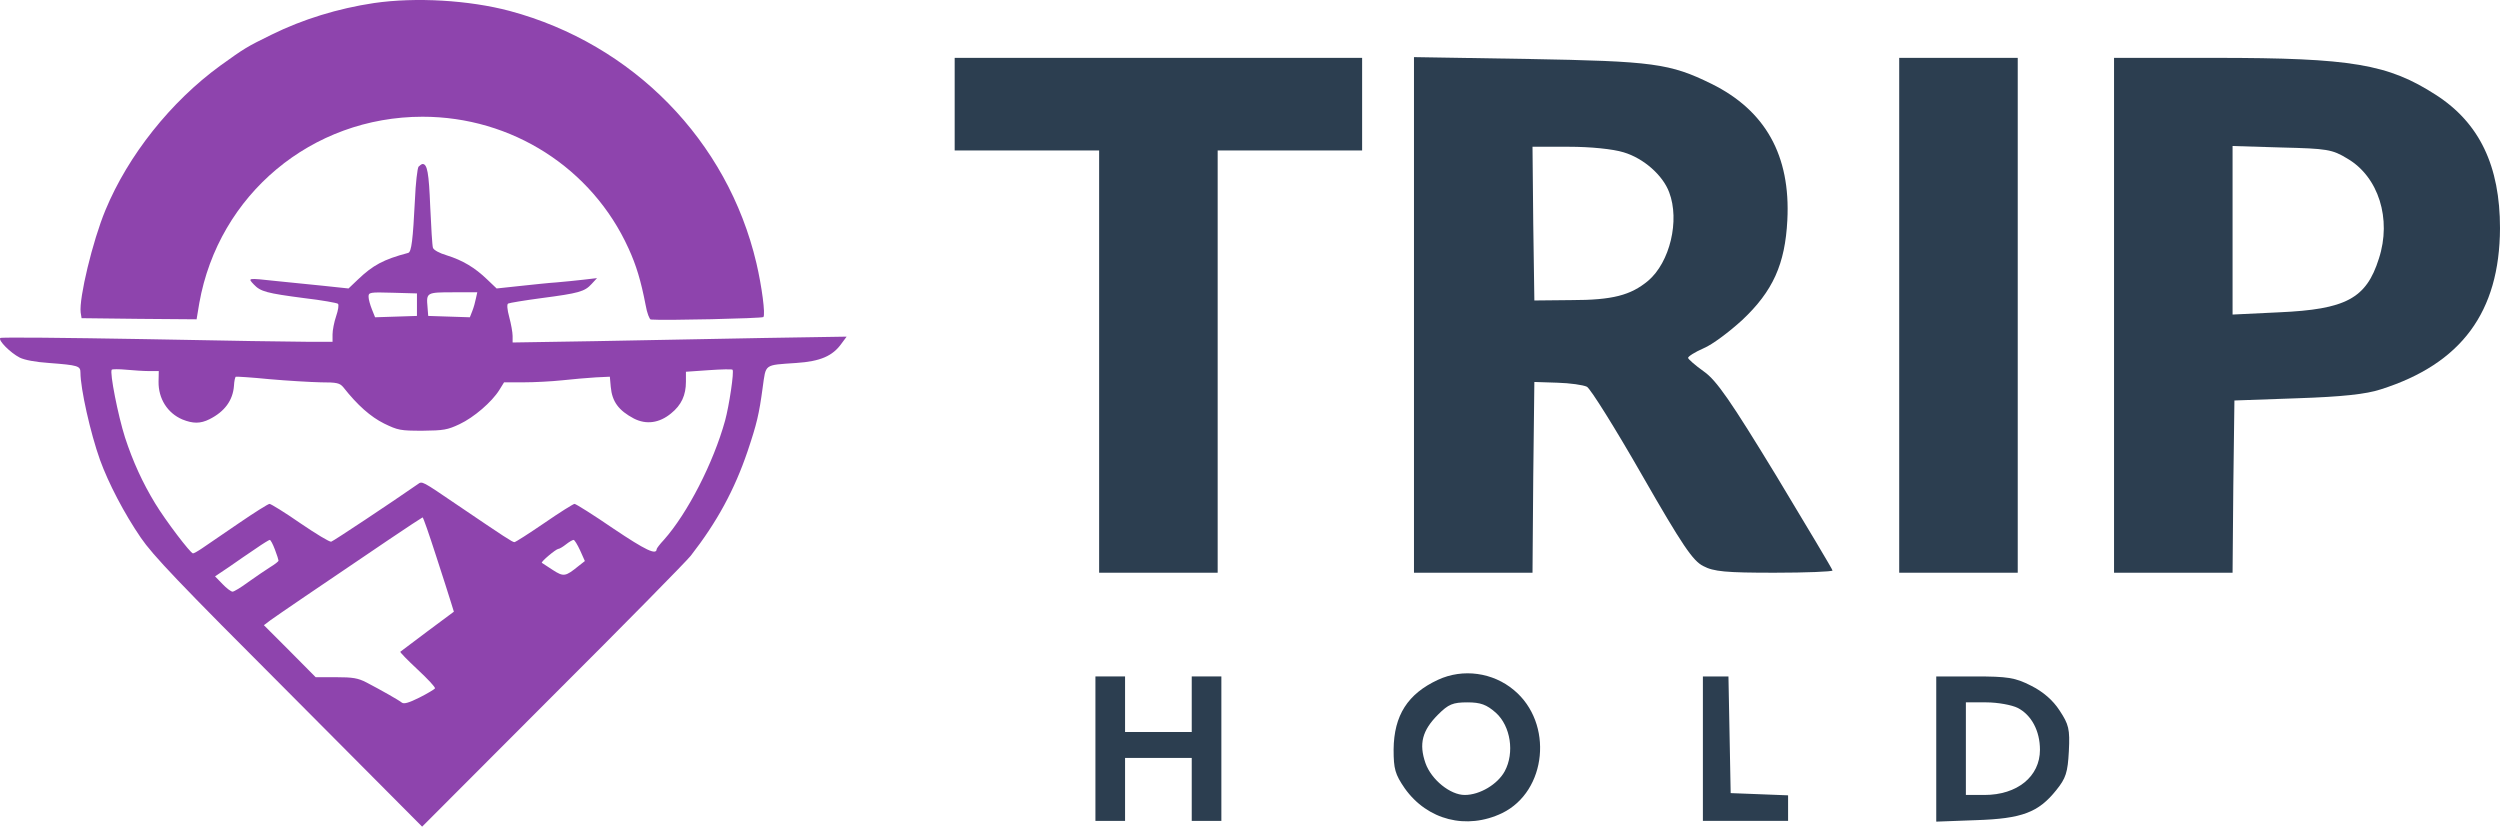
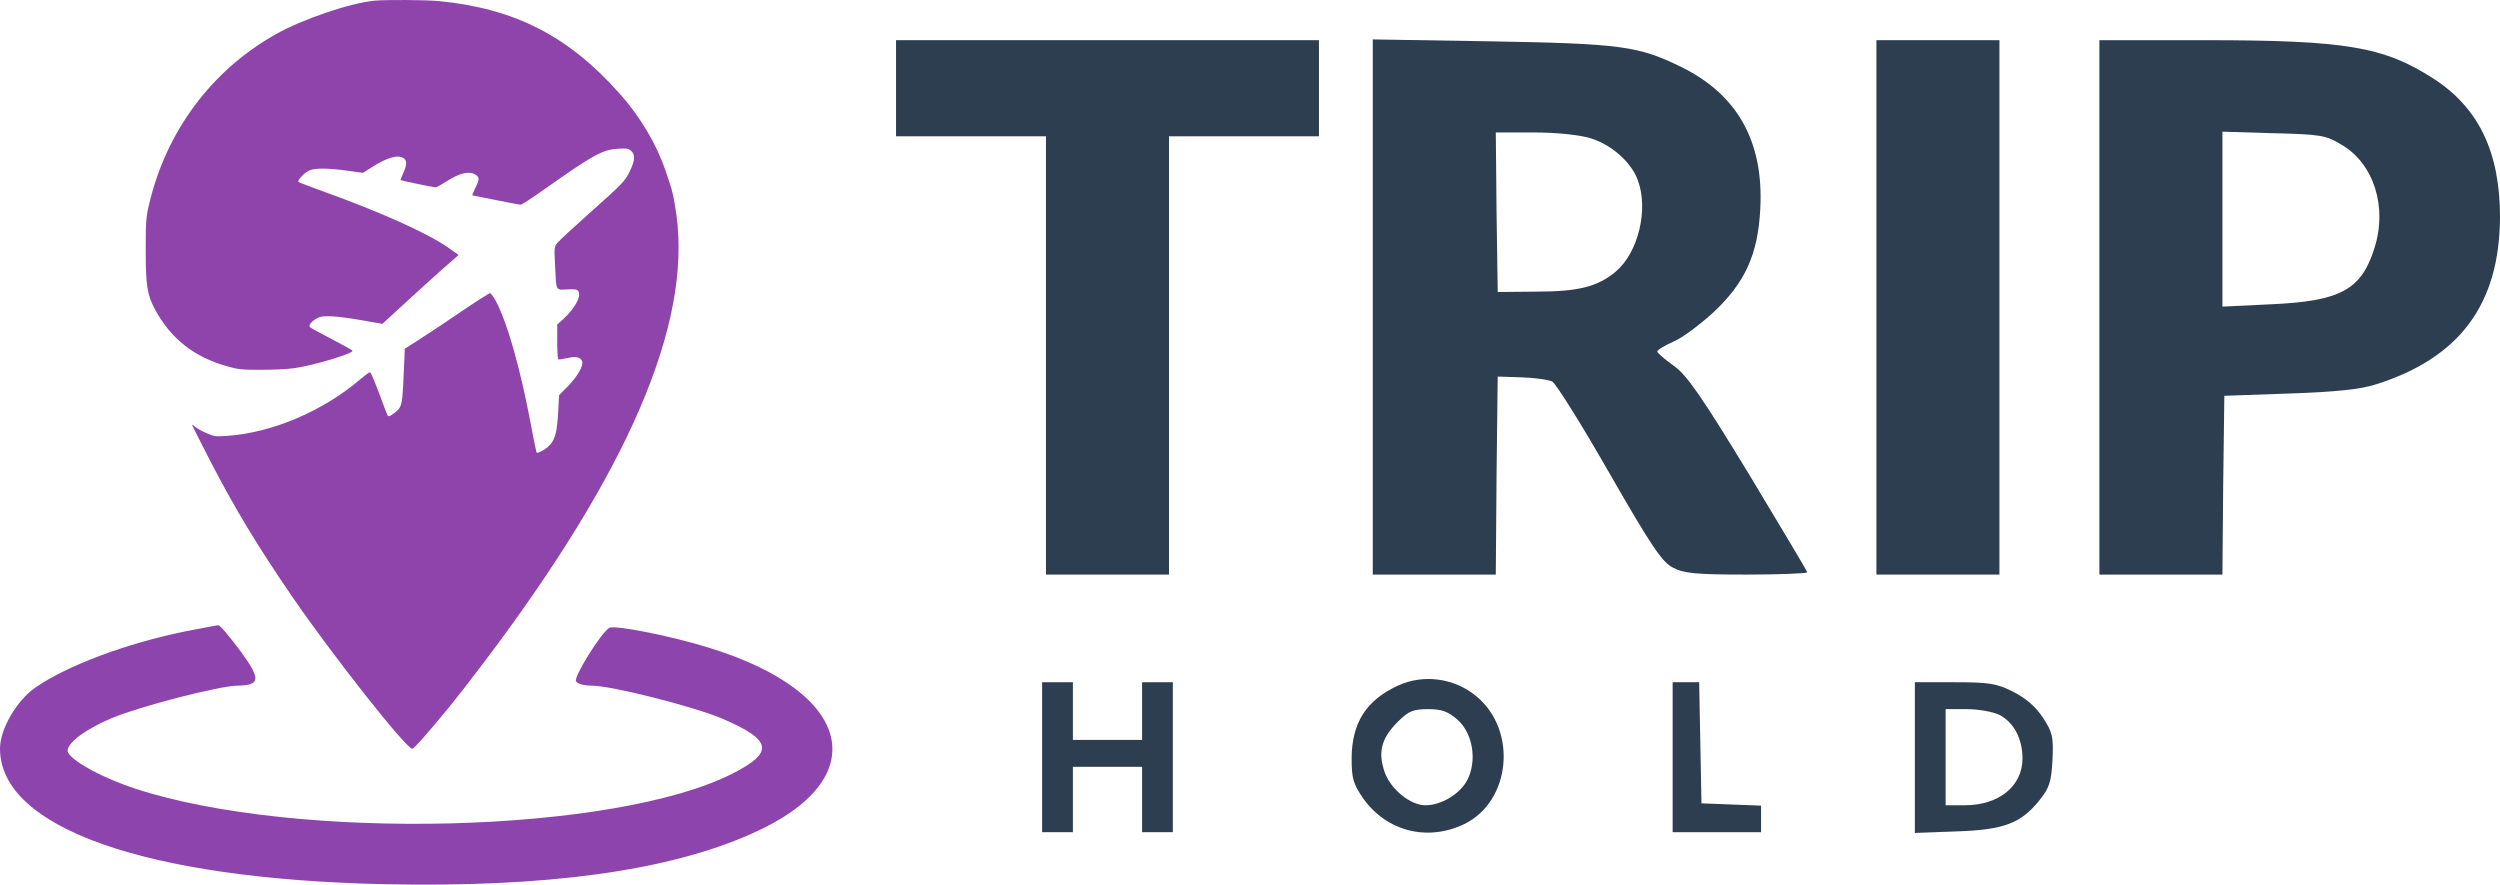
- <svg xmlns="http://www.w3.org/2000/svg" viewBox="337.939 292.369 674.94 223.176">
-   <g transform="matrix(0.060768, 0, 0, -0.060768, 278.8364, 548.1169)" fill="#000000" stroke="none" style="">
-     <path d="M2634 4195 c-160 -24 -316 -72 -454 -140 -114 -56 -120 -60 -230 -139 -218 -159 -408 -397 -509 -641 -57 -137 -118 -392 -110 -455 l4 -25 255 -3 256 -2 12 72 c86 483 500 828 992 828 396 0 753 -228 915 -585 34 -74 55 -143 76 -252 6 -35 17 -63 23 -64 57 -5 493 5 500 11 10 10 -7 138 -31 240 -128 544 -548 973 -1096 1120 -181 48 -417 62 -603 35z" style="fill: rgb(142, 68, 173);" />
-     <path d="M2832 3468 c-5 -7 -13 -74 -16 -148 -9 -176 -15 -231 -30 -235 -110 -29 -157 -55 -223 -118 l-42 -40 -113 12 c-62 6 -156 16 -208 21 -130 14 -127 14 -100 -15 30 -32 57 -39 225 -61 77 -9 144 -21 149 -25 5 -4 1 -29 -8 -55 -9 -26 -16 -63 -16 -81 l0 -33 -102 0 c-57 0 -387 5 -735 12 -348 6 -636 9 -639 5 -11 -10 45 -66 86 -87 22 -11 71 -20 130 -24 130 -10 140 -13 140 -43 0 -70 44 -268 87 -388 37 -102 107 -237 181 -345 54 -79 167 -198 658 -689 l592 -595 579 580 c319 318 595 599 614 623 117 150 195 294 253 465 41 122 51 164 67 283 15 106 4 99 149 109 107 7 162 31 201 86 l23 31 -372 -6 c-205 -4 -538 -10 -742 -14 l-370 -6 0 29 c0 16 -7 54 -15 84 -9 33 -11 57 -5 60 6 3 72 14 147 24 168 22 193 29 224 63 l24 26 -60 -7 c-33 -4 -87 -9 -120 -12 -33 -2 -106 -10 -163 -16 l-103 -11 -42 40 c-55 53 -109 85 -179 107 -34 10 -59 24 -62 34 -3 9 -8 91 -12 182 -6 151 -13 190 -34 190 -4 0 -12 -6 -18 -12z m-7 -613 l0 -50 -93 -3 -93 -3 -14 35 c-8 20 -15 45 -15 56 0 20 5 21 108 18 l107 -3 0 -50z m262 28 c-3 -16 -10 -41 -16 -56 l-11 -28 -92 3 -93 3 -3 39 c-6 65 -4 66 114 66 l107 0 -6 -27z m-1452 -323 l43 0 -1 -47 c-1 -76 40 -140 106 -168 47 -19 80 -19 120 1 68 34 104 84 109 148 1 21 5 39 8 41 3 1 70 -3 150 -11 80 -7 182 -13 228 -14 72 0 84 -3 100 -22 63 -80 121 -131 181 -161 62 -30 72 -32 171 -32 94 1 111 4 164 29 64 30 144 99 177 152 l21 34 86 0 c48 0 125 4 172 9 47 5 114 11 149 13 l63 3 4 -45 c6 -66 35 -105 103 -141 55 -28 113 -20 165 23 46 37 66 81 66 141 l0 44 101 7 c56 4 104 5 106 2 8 -7 -15 -160 -33 -226 -52 -188 -167 -412 -272 -530 -18 -19 -32 -38 -32 -41 -1 -28 -49 -5 -192 91 -89 61 -167 110 -173 110 -5 0 -66 -38 -134 -85 -69 -47 -128 -85 -133 -85 -9 0 -41 21 -252 164 -162 110 -157 108 -178 93 -118 -82 -375 -253 -384 -255 -7 -2 -68 35 -137 82 -69 48 -131 86 -137 86 -6 0 -68 -39 -138 -87 -70 -48 -142 -97 -161 -110 -19 -13 -37 -23 -41 -23 -11 0 -122 146 -168 222 -56 92 -99 186 -134 293 -31 97 -69 290 -59 301 3 3 33 3 65 0 32 -3 78 -6 101 -6z m1274 -818 c30 -92 60 -186 67 -209 l13 -42 -117 -87 c-64 -48 -119 -89 -121 -91 -2 -2 32 -37 77 -79 45 -42 80 -79 77 -84 -3 -4 -34 -23 -70 -41 -46 -23 -68 -29 -77 -22 -15 12 -91 55 -158 90 -37 19 -60 23 -135 23 l-90 0 -115 116 -115 115 29 22 c29 21 212 146 526 358 80 54 147 98 150 99 3 0 29 -75 59 -168z m-715 25 c9 -23 16 -46 16 -49 0 -4 -17 -17 -37 -29 -21 -13 -64 -43 -97 -66 -32 -24 -64 -43 -70 -43 -7 0 -27 15 -45 34 l-33 34 64 43 c34 24 88 61 118 81 30 21 58 38 61 38 4 0 14 -19 23 -43z m1356 -4 l21 -47 -28 -22 c-58 -47 -66 -49 -114 -18 -24 16 -46 30 -49 32 -6 4 62 61 73 62 5 0 20 9 34 20 14 11 29 20 34 20 4 0 17 -21 29 -47z" style="fill: rgb(142, 68, 173);" />
+ <svg xmlns="http://www.w3.org/2000/svg" viewBox="10.379 326.734 478.284 169.245">
+   <g style="" transform="matrix(0.367145, 0, 0, 0.361251, -6.41621, 319.9158)">
+     <path d="M 142.427 353.219 C 111.324 359.661 80.705 371.396 64.311 382.9 C 54.425 389.803 45.746 404.989 45.746 415.343 C 45.746 457.22 121.451 484.37 245.859 487.131 C 329.761 488.972 393.652 480.229 437.291 460.441 C 501.664 431.68 491.056 385.431 414.628 361.732 C 394.857 355.52 365.925 349.768 363.273 351.378 C 358.934 353.909 344.467 377.608 345.914 379.679 C 346.637 381.06 350.255 381.98 353.871 381.98 C 364.479 381.98 406.189 392.794 421.619 399.237 C 448.14 410.741 449.346 417.184 427.647 428.458 C 366.408 460.211 200.532 464.582 116.147 436.511 C 99.752 430.989 85.286 423.166 81.428 417.874 C 78.776 413.963 88.421 405.909 103.851 399.237 C 118.317 393.024 160.268 381.98 169.671 381.98 C 181.485 381.75 181.726 378.529 171.118 363.803 C 165.573 356.21 160.268 349.768 159.544 349.998 C 158.58 349.998 150.865 351.608 142.427 353.219 Z" style="fill: rgb(142, 68, 173);" fill="#000000" stroke="none" />
+     <g transform="matrix(0.074353, 0, 0, -0.070958, 49.84749, 421.0648)" fill="#000000" stroke="none" style="">
+       <path d="M2570 5663 c-171 -17 -507 -139 -693 -251 -451 -270 -768 -725 -888 -1272 -21 -93 -23 -131 -23 -340 0 -265 11 -334 65 -441 110 -218 273 -355 506 -425 78 -24 104 -26 239 -26 83 0 186 5 230 12 132 19 420 111 409 131 -3 4 -52 34 -108 65 -177 99 -186 104 -192 115 -9 13 21 47 60 66 37 20 138 13 320 -22 l130 -24 150 147 c83 82 203 197 267 258 l117 109 -77 58 c-140 104 -474 264 -866 414 -94 36 -175 69 -179 73 -11 10 38 67 74 85 37 20 133 19 269 -1 l109 -16 60 41 c109 74 185 97 225 68 24 -18 23 -51 -3 -111 -12 -27 -20 -50 -19 -52 5 -4 229 -54 244 -54 8 0 43 20 79 45 92 63 160 79 203 49 28 -19 28 -37 -3 -101 -13 -29 -22 -53 -20 -53 2 0 76 -16 165 -35 89 -19 167 -35 174 -35 7 0 82 52 167 116 344 259 405 294 515 302 64 4 74 2 94 -18 28 -28 24 -73 -12 -152 -33 -72 -50 -91 -282 -311 -111 -105 -212 -204 -224 -221 -23 -30 -24 -35 -17 -171 9 -194 2 -181 85 -177 60 3 70 1 79 -16 20 -38 -27 -128 -108 -207 l-41 -39 0 -127 c0 -70 3 -130 8 -133 4 -2 31 2 60 9 61 16 97 8 107 -25 10 -32 -36 -116 -103 -188 l-59 -63 -6 -122 c-8 -146 -20 -201 -54 -245 -24 -32 -87 -71 -98 -61 -2 3 -20 95 -39 205 -75 425 -165 763 -247 927 -16 31 -34 57 -40 57 -6 0 -100 -64 -208 -142 -108 -79 -241 -172 -294 -208 l-96 -65 -1 -50 c-1 -27 -5 -121 -9 -207 -8 -171 -12 -186 -75 -232 -20 -16 -29 -18 -35 -8 -4 7 -31 82 -60 167 -30 85 -58 155 -63 155 -6 0 -35 -23 -65 -50 -262 -239 -617 -401 -935 -425 -81 -6 -92 -5 -145 20 -32 14 -68 36 -81 48 -22 20 -23 20 -16 2 4 -11 60 -128 124 -261 171 -351 328 -629 572 -1008 278 -432 799 -1136 842 -1136 12 0 95 99 262 315 39 50 142 191 230 315 1020 1433 1466 2535 1359 3357 -20 146 -27 177 -77 331 -65 200 -176 398 -321 572 -358 429 -735 635 -1267 690 -89 9 -372 11 -450 3z" style="fill: rgb(143, 68, 172);" />
+     </g>
  </g>
-   <g transform="matrix(1, 0, 0, 1, 730.805, -113.1407)">
-     <path d="M -135.126 433.631 L -135.126 446.131 L -115.626 446.131 L -96.126 446.131 L -96.126 503.131 L -96.126 560.131 L -80.126 560.131 L -64.126 560.131 L -64.126 503.131 L -64.126 446.131 L -44.626 446.131 L -25.126 446.131 L -25.126 433.631 L -25.126 421.131 L -80.126 421.131 L -135.126 421.131 L -135.126 433.631 Z" stroke="none" style="fill: rgb(44, 62, 80);" />
-     <path d="M -11.126 490.531 L -11.126 560.131 L 4.874 560.131 L 20.874 560.131 L 21.074 534.331 L 21.374 508.631 L 27.574 508.831 C 30.974 508.931 34.574 509.431 35.574 509.931 C 36.574 510.531 43.274 521.231 50.474 533.831 C 61.374 552.831 64.174 556.931 66.974 558.331 C 69.774 559.831 73.074 560.131 86.174 560.131 C 94.774 560.131 101.874 559.831 101.874 559.531 C 101.874 559.231 94.974 547.731 86.674 533.931 C 74.374 513.731 70.574 508.231 67.174 505.831 C 64.774 504.131 62.874 502.431 62.874 502.131 C 62.874 501.731 64.774 500.531 67.074 499.531 C 69.474 498.531 74.074 495.031 77.474 491.931 C 85.774 484.131 89.074 476.831 89.674 464.931 C 90.574 447.531 83.774 435.331 69.174 428.131 C 57.974 422.631 53.474 422.031 19.674 421.431 L -11.126 420.931 L -11.126 490.531 Z M 45.474 446.631 C 50.874 448.231 56.074 452.831 57.774 457.431 C 60.674 465.031 57.974 476.331 52.074 481.331 C 47.374 485.231 42.474 486.531 31.374 486.531 L 21.374 486.631 L 21.074 465.831 L 20.874 445.131 L 30.674 445.131 C 36.474 445.131 42.574 445.731 45.474 446.631 Z" stroke="none" style="fill: rgb(44, 62, 80);" />
-     <path d="M 119.874 490.631 L 119.874 560.131 L 135.874 560.131 L 151.874 560.131 L 151.874 490.631 L 151.874 421.131 L 135.874 421.131 L 119.874 421.131 L 119.874 490.631 Z" stroke="none" style="fill: rgb(44, 62, 80);" />
-     <path d="M 177.874 490.631 L 177.874 560.131 L 193.874 560.131 L 209.874 560.131 L 210.074 536.831 L 210.374 513.631 L 227.374 513.031 C 239.374 512.631 245.974 511.931 249.874 510.631 C 271.674 503.731 281.974 489.731 282.074 467.131 C 282.074 450.331 276.574 438.731 264.774 431.131 C 251.874 422.831 242.174 421.131 205.174 421.131 L 177.874 421.131 L 177.874 490.631 Z M 240.874 448.331 C 249.274 453.231 252.874 464.631 249.374 475.331 C 245.974 486.131 240.474 489.031 222.374 489.831 L 209.874 490.431 L 209.874 467.731 L 209.874 444.931 L 223.174 445.331 C 235.374 445.631 236.774 445.831 240.874 448.331 Z" stroke="none" style="fill: rgb(44, 62, 80);" />
-     <path d="M -4.626 589.031 C -12.826 592.831 -16.526 598.631 -16.626 607.831 C -16.626 613.131 -16.226 614.531 -13.626 618.331 C -7.526 626.931 3.074 629.631 12.674 625.031 C 24.774 619.131 26.574 600.731 15.874 591.831 C 10.174 587.031 2.074 585.931 -4.626 589.031 Z M 10.974 597.931 C 14.974 601.531 16.074 608.731 13.374 613.731 C 11.474 617.231 6.674 620.131 2.574 620.131 C -1.326 620.131 -6.426 616.031 -8.026 611.531 C -9.826 606.331 -8.926 602.731 -4.626 598.431 C -1.826 595.631 -0.626 595.131 3.274 595.131 C 6.874 595.131 8.474 595.731 10.974 597.931 Z" stroke="none" style="fill: rgb(44, 62, 80);" />
-     <path d="M -97.126 607.631 L -97.126 627.131 L -93.126 627.131 L -89.126 627.131 L -89.126 618.631 L -89.126 610.131 L -80.126 610.131 L -71.126 610.131 L -71.126 618.631 L -71.126 627.131 L -67.126 627.131 L -63.126 627.131 L -63.126 607.631 L -63.126 588.131 L -67.126 588.131 L -71.126 588.131 L -71.126 595.631 L -71.126 603.131 L -80.126 603.131 L -89.126 603.131 L -89.126 595.631 L -89.126 588.131 L -93.126 588.131 L -97.126 588.131 L -97.126 607.631 Z" stroke="none" style="fill: rgb(44, 62, 80);" />
-     <path d="M 66.874 607.631 L 66.874 627.131 L 78.374 627.131 L 89.874 627.131 L 89.874 623.631 L 89.874 620.231 L 82.174 619.931 L 74.374 619.631 L 74.074 603.831 L 73.774 588.131 L 70.374 588.131 L 66.874 588.131 L 66.874 607.631 Z" stroke="none" style="fill: rgb(44, 62, 80);" />
-     <path d="M 129.874 607.731 L 129.874 627.331 L 140.674 626.931 C 153.074 626.531 157.474 624.831 162.274 618.831 C 164.874 615.631 165.374 614.031 165.674 608.331 C 165.974 602.331 165.674 601.131 163.174 597.331 C 161.374 594.531 158.674 592.231 155.474 590.631 C 151.174 588.431 149.174 588.131 140.174 588.131 L 129.874 588.131 L 129.874 607.731 Z M 151.874 596.631 C 155.574 598.531 157.874 602.831 157.874 607.931 C 157.874 615.131 151.774 620.131 142.874 620.131 L 137.874 620.131 L 137.874 607.631 L 137.874 595.131 L 143.374 595.131 C 146.474 595.131 150.274 595.831 151.874 596.631 Z" stroke="none" style="fill: rgb(44, 62, 80);" />
+   <g transform="matrix(0.7355251, 0, 0, 0.7355251, 281.1909, 24.66911)" style="">
+     <path d="M -135.126 433.631 L -135.126 446.131 L -115.626 446.131 L -96.126 446.131 L -96.126 503.131 L -96.126 560.131 L -80.126 560.131 L -64.126 560.131 L -64.126 503.131 L -64.126 446.131 L -44.626 446.131 L -25.126 446.131 L -25.126 433.631 L -25.126 421.131 L -80.126 421.131 L -135.126 421.131 L -135.126 433.631 Z" stroke="none" style="fill: rgb(45, 62, 81);" />
+     <path d="M -11.126 490.531 L -11.126 560.131 L 4.874 560.131 L 20.874 560.131 L 21.074 534.331 L 21.374 508.631 L 27.574 508.831 C 30.974 508.931 34.574 509.431 35.574 509.931 C 36.574 510.531 43.274 521.231 50.474 533.831 C 61.374 552.831 64.174 556.931 66.974 558.331 C 69.774 559.831 73.074 560.131 86.174 560.131 C 94.774 560.131 101.874 559.831 101.874 559.531 C 101.874 559.231 94.974 547.731 86.674 533.931 C 74.374 513.731 70.574 508.231 67.174 505.831 C 64.774 504.131 62.874 502.431 62.874 502.131 C 62.874 501.731 64.774 500.531 67.074 499.531 C 69.474 498.531 74.074 495.031 77.474 491.931 C 85.774 484.131 89.074 476.831 89.674 464.931 C 90.574 447.531 83.774 435.331 69.174 428.131 C 57.974 422.631 53.474 422.031 19.674 421.431 L -11.126 420.931 L -11.126 490.531 Z M 45.474 446.631 C 50.874 448.231 56.074 452.831 57.774 457.431 C 60.674 465.031 57.974 476.331 52.074 481.331 C 47.374 485.231 42.474 486.531 31.374 486.531 L 21.374 486.631 L 21.074 465.831 L 20.874 445.131 L 30.674 445.131 C 36.474 445.131 42.574 445.731 45.474 446.631 Z" stroke="none" style="fill: rgb(45, 62, 81);" />
+     <path d="M 119.874 490.631 L 119.874 560.131 L 135.874 560.131 L 151.874 560.131 L 151.874 490.631 L 151.874 421.131 L 135.874 421.131 L 119.874 421.131 L 119.874 490.631 Z" stroke="none" style="fill: rgb(45, 62, 81);" />
+     <path d="M 177.874 490.631 L 177.874 560.131 L 193.874 560.131 L 209.874 560.131 L 210.074 536.831 L 210.374 513.631 L 227.374 513.031 C 239.374 512.631 245.974 511.931 249.874 510.631 C 271.674 503.731 281.974 489.731 282.074 467.131 C 282.074 450.331 276.574 438.731 264.774 431.131 C 251.874 422.831 242.174 421.131 205.174 421.131 L 177.874 421.131 L 177.874 490.631 Z M 240.874 448.331 C 249.274 453.231 252.874 464.631 249.374 475.331 C 245.974 486.131 240.474 489.031 222.374 489.831 L 209.874 490.431 L 209.874 467.731 L 209.874 444.931 L 223.174 445.331 C 235.374 445.631 236.774 445.831 240.874 448.331 Z" stroke="none" style="fill: rgb(45, 62, 81);" />
+     <path d="M -4.626 589.031 C -12.826 592.831 -16.526 598.631 -16.626 607.831 C -16.626 613.131 -16.226 614.531 -13.626 618.331 C -7.526 626.931 3.074 629.631 12.674 625.031 C 24.774 619.131 26.574 600.731 15.874 591.831 C 10.174 587.031 2.074 585.931 -4.626 589.031 Z M 10.974 597.931 C 14.974 601.531 16.074 608.731 13.374 613.731 C 11.474 617.231 6.674 620.131 2.574 620.131 C -1.326 620.131 -6.426 616.031 -8.026 611.531 C -9.826 606.331 -8.926 602.731 -4.626 598.431 C -1.826 595.631 -0.626 595.131 3.274 595.131 C 6.874 595.131 8.474 595.731 10.974 597.931 Z" stroke="none" style="fill: rgb(45, 62, 81);" />
+     <path d="M -97.126 607.631 L -97.126 627.131 L -93.126 627.131 L -89.126 627.131 L -89.126 618.631 L -89.126 610.131 L -80.126 610.131 L -71.126 610.131 L -71.126 618.631 L -71.126 627.131 L -67.126 627.131 L -63.126 627.131 L -63.126 607.631 L -63.126 588.131 L -67.126 588.131 L -71.126 588.131 L -71.126 595.631 L -71.126 603.131 L -80.126 603.131 L -89.126 603.131 L -89.126 595.631 L -89.126 588.131 L -93.126 588.131 L -97.126 588.131 L -97.126 607.631 Z" stroke="none" style="fill: rgb(45, 62, 81);" />
+     <path d="M 66.874 607.631 L 66.874 627.131 L 78.374 627.131 L 89.874 627.131 L 89.874 623.631 L 89.874 620.231 L 82.174 619.931 L 74.374 619.631 L 74.074 603.831 L 73.774 588.131 L 70.374 588.131 L 66.874 588.131 L 66.874 607.631 Z" stroke="none" style="fill: rgb(45, 62, 81);" />
+     <path d="M 129.874 607.731 L 129.874 627.331 L 140.674 626.931 C 153.074 626.531 157.474 624.831 162.274 618.831 C 164.874 615.631 165.374 614.031 165.674 608.331 C 165.974 602.331 165.674 601.131 163.174 597.331 C 161.374 594.531 158.674 592.231 155.474 590.631 C 151.174 588.431 149.174 588.131 140.174 588.131 L 129.874 588.131 L 129.874 607.731 Z M 151.874 596.631 C 155.574 598.531 157.874 602.831 157.874 607.931 C 157.874 615.131 151.774 620.131 142.874 620.131 L 137.874 620.131 L 137.874 607.631 L 137.874 595.131 L 143.374 595.131 C 146.474 595.131 150.274 595.831 151.874 596.631 Z" stroke="none" style="fill: rgb(45, 62, 81);" />
  </g>
</svg>
